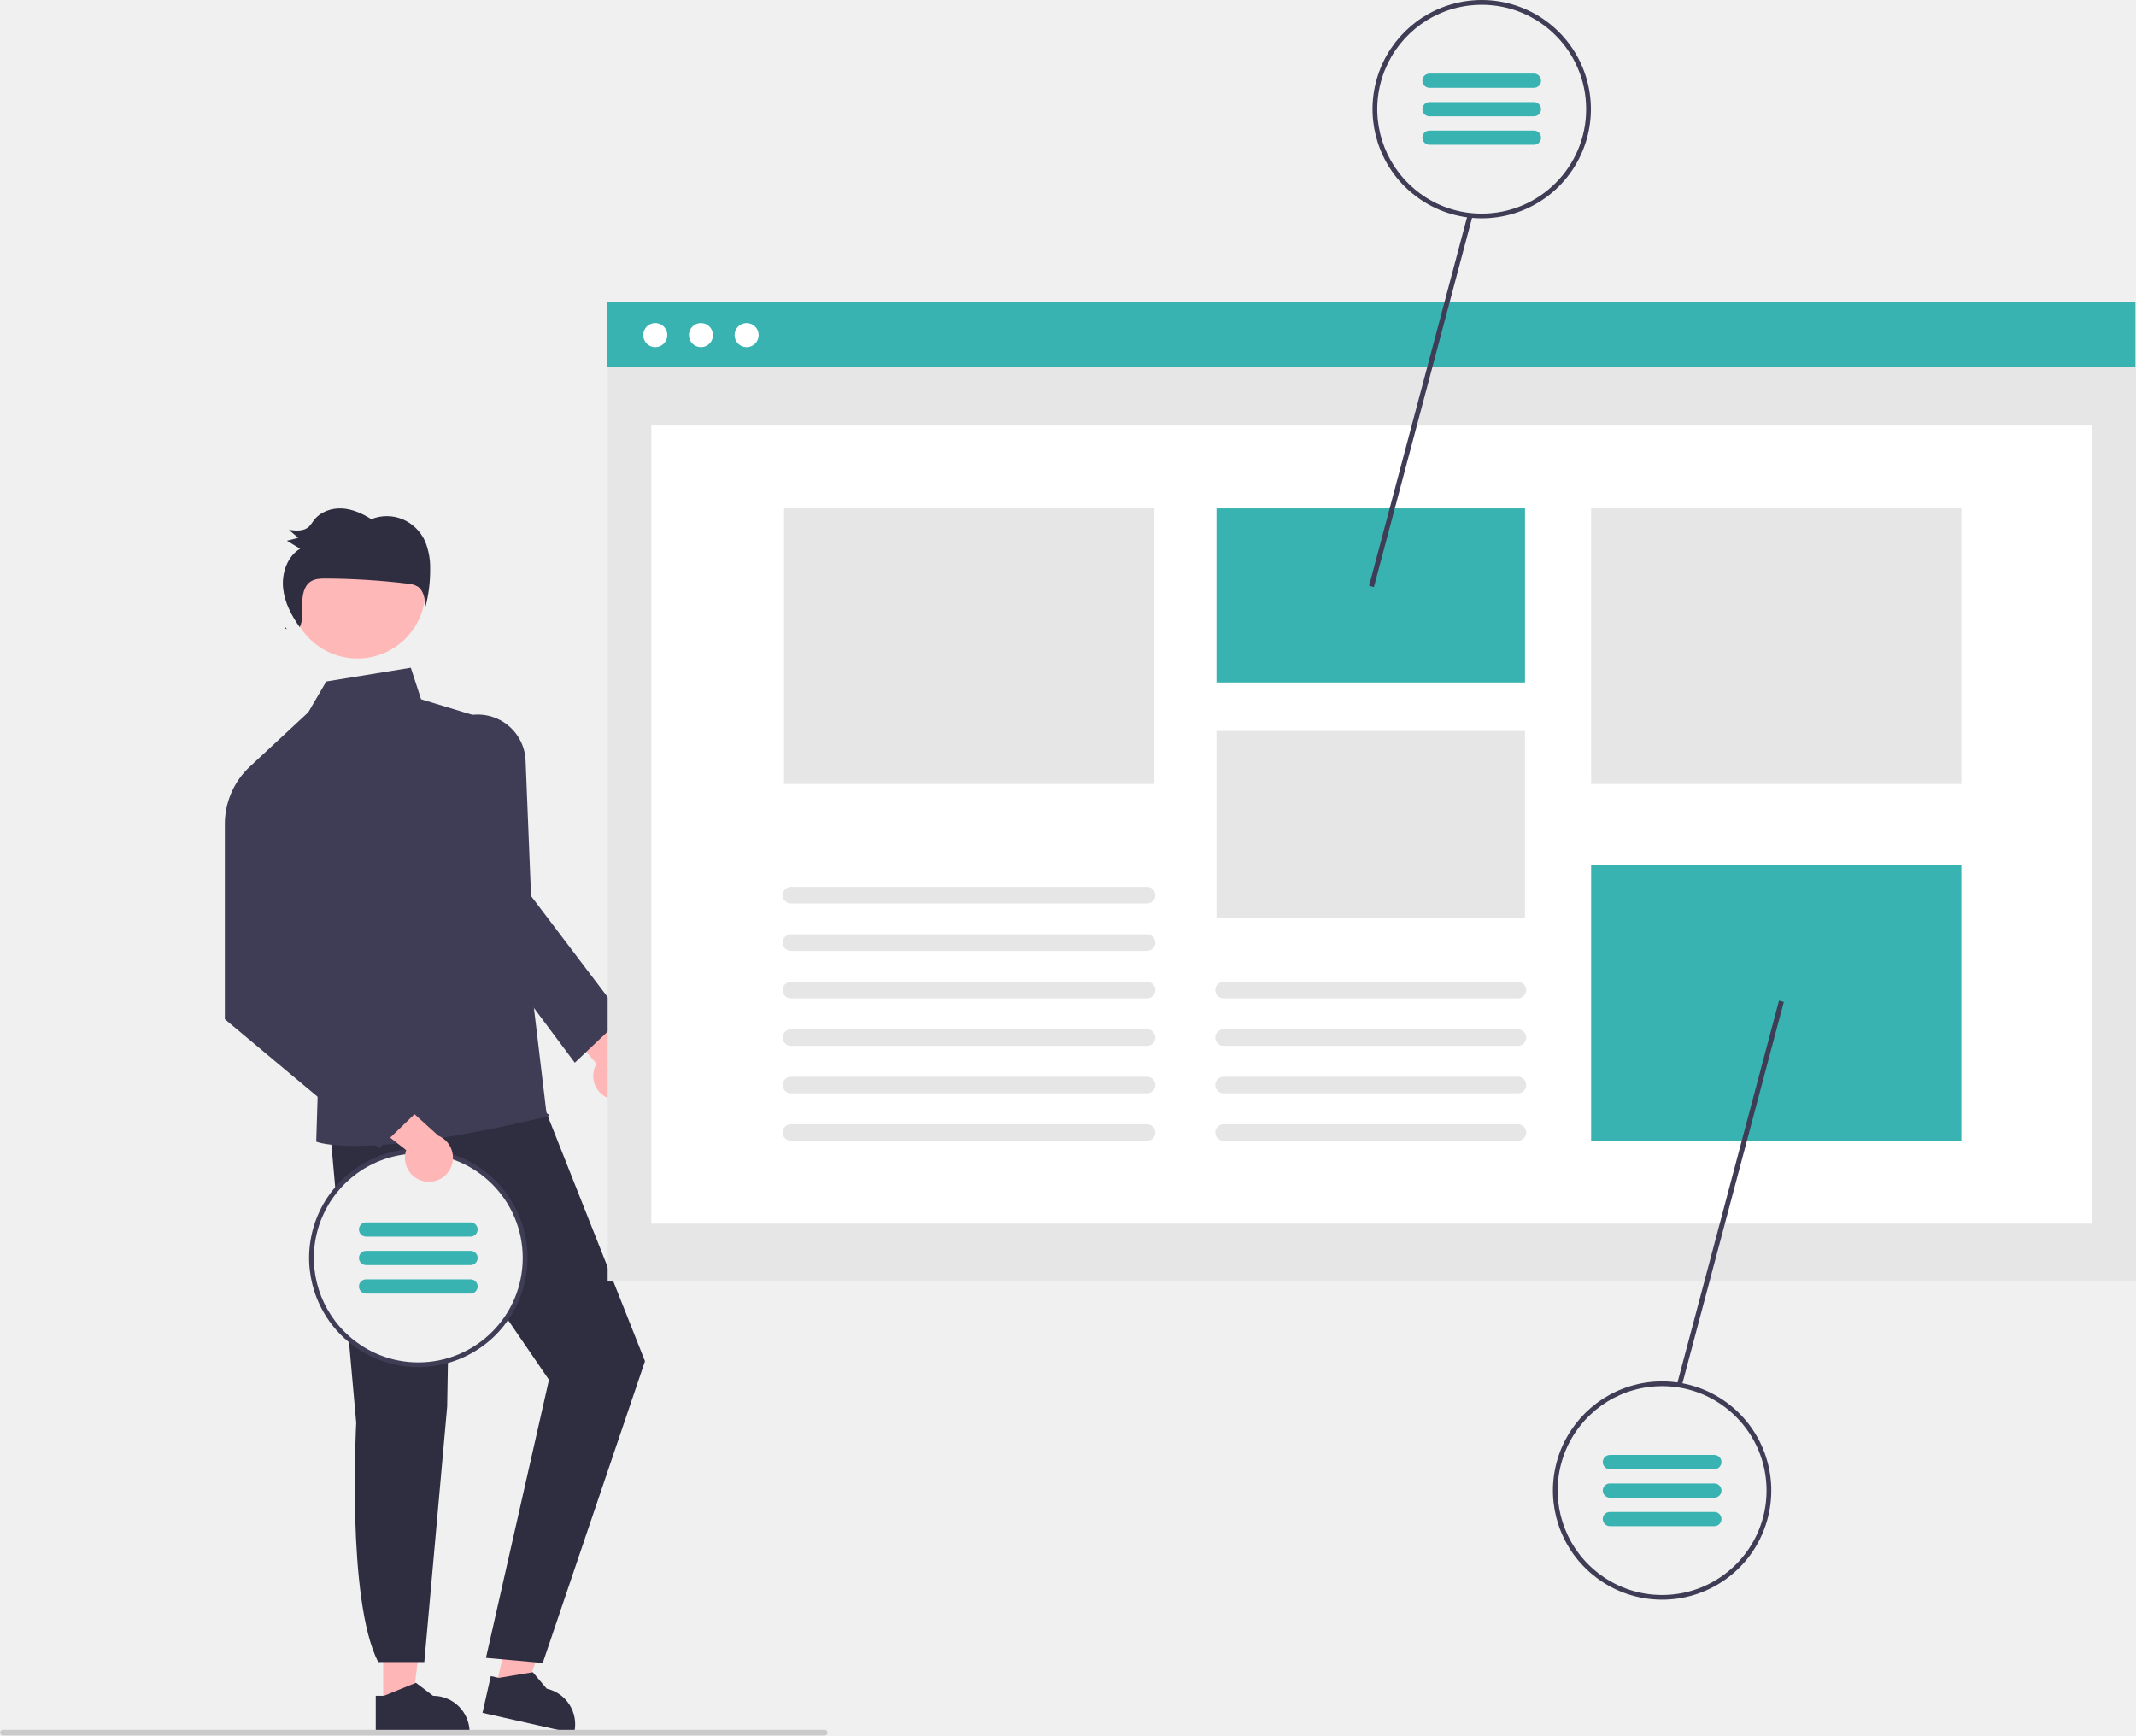
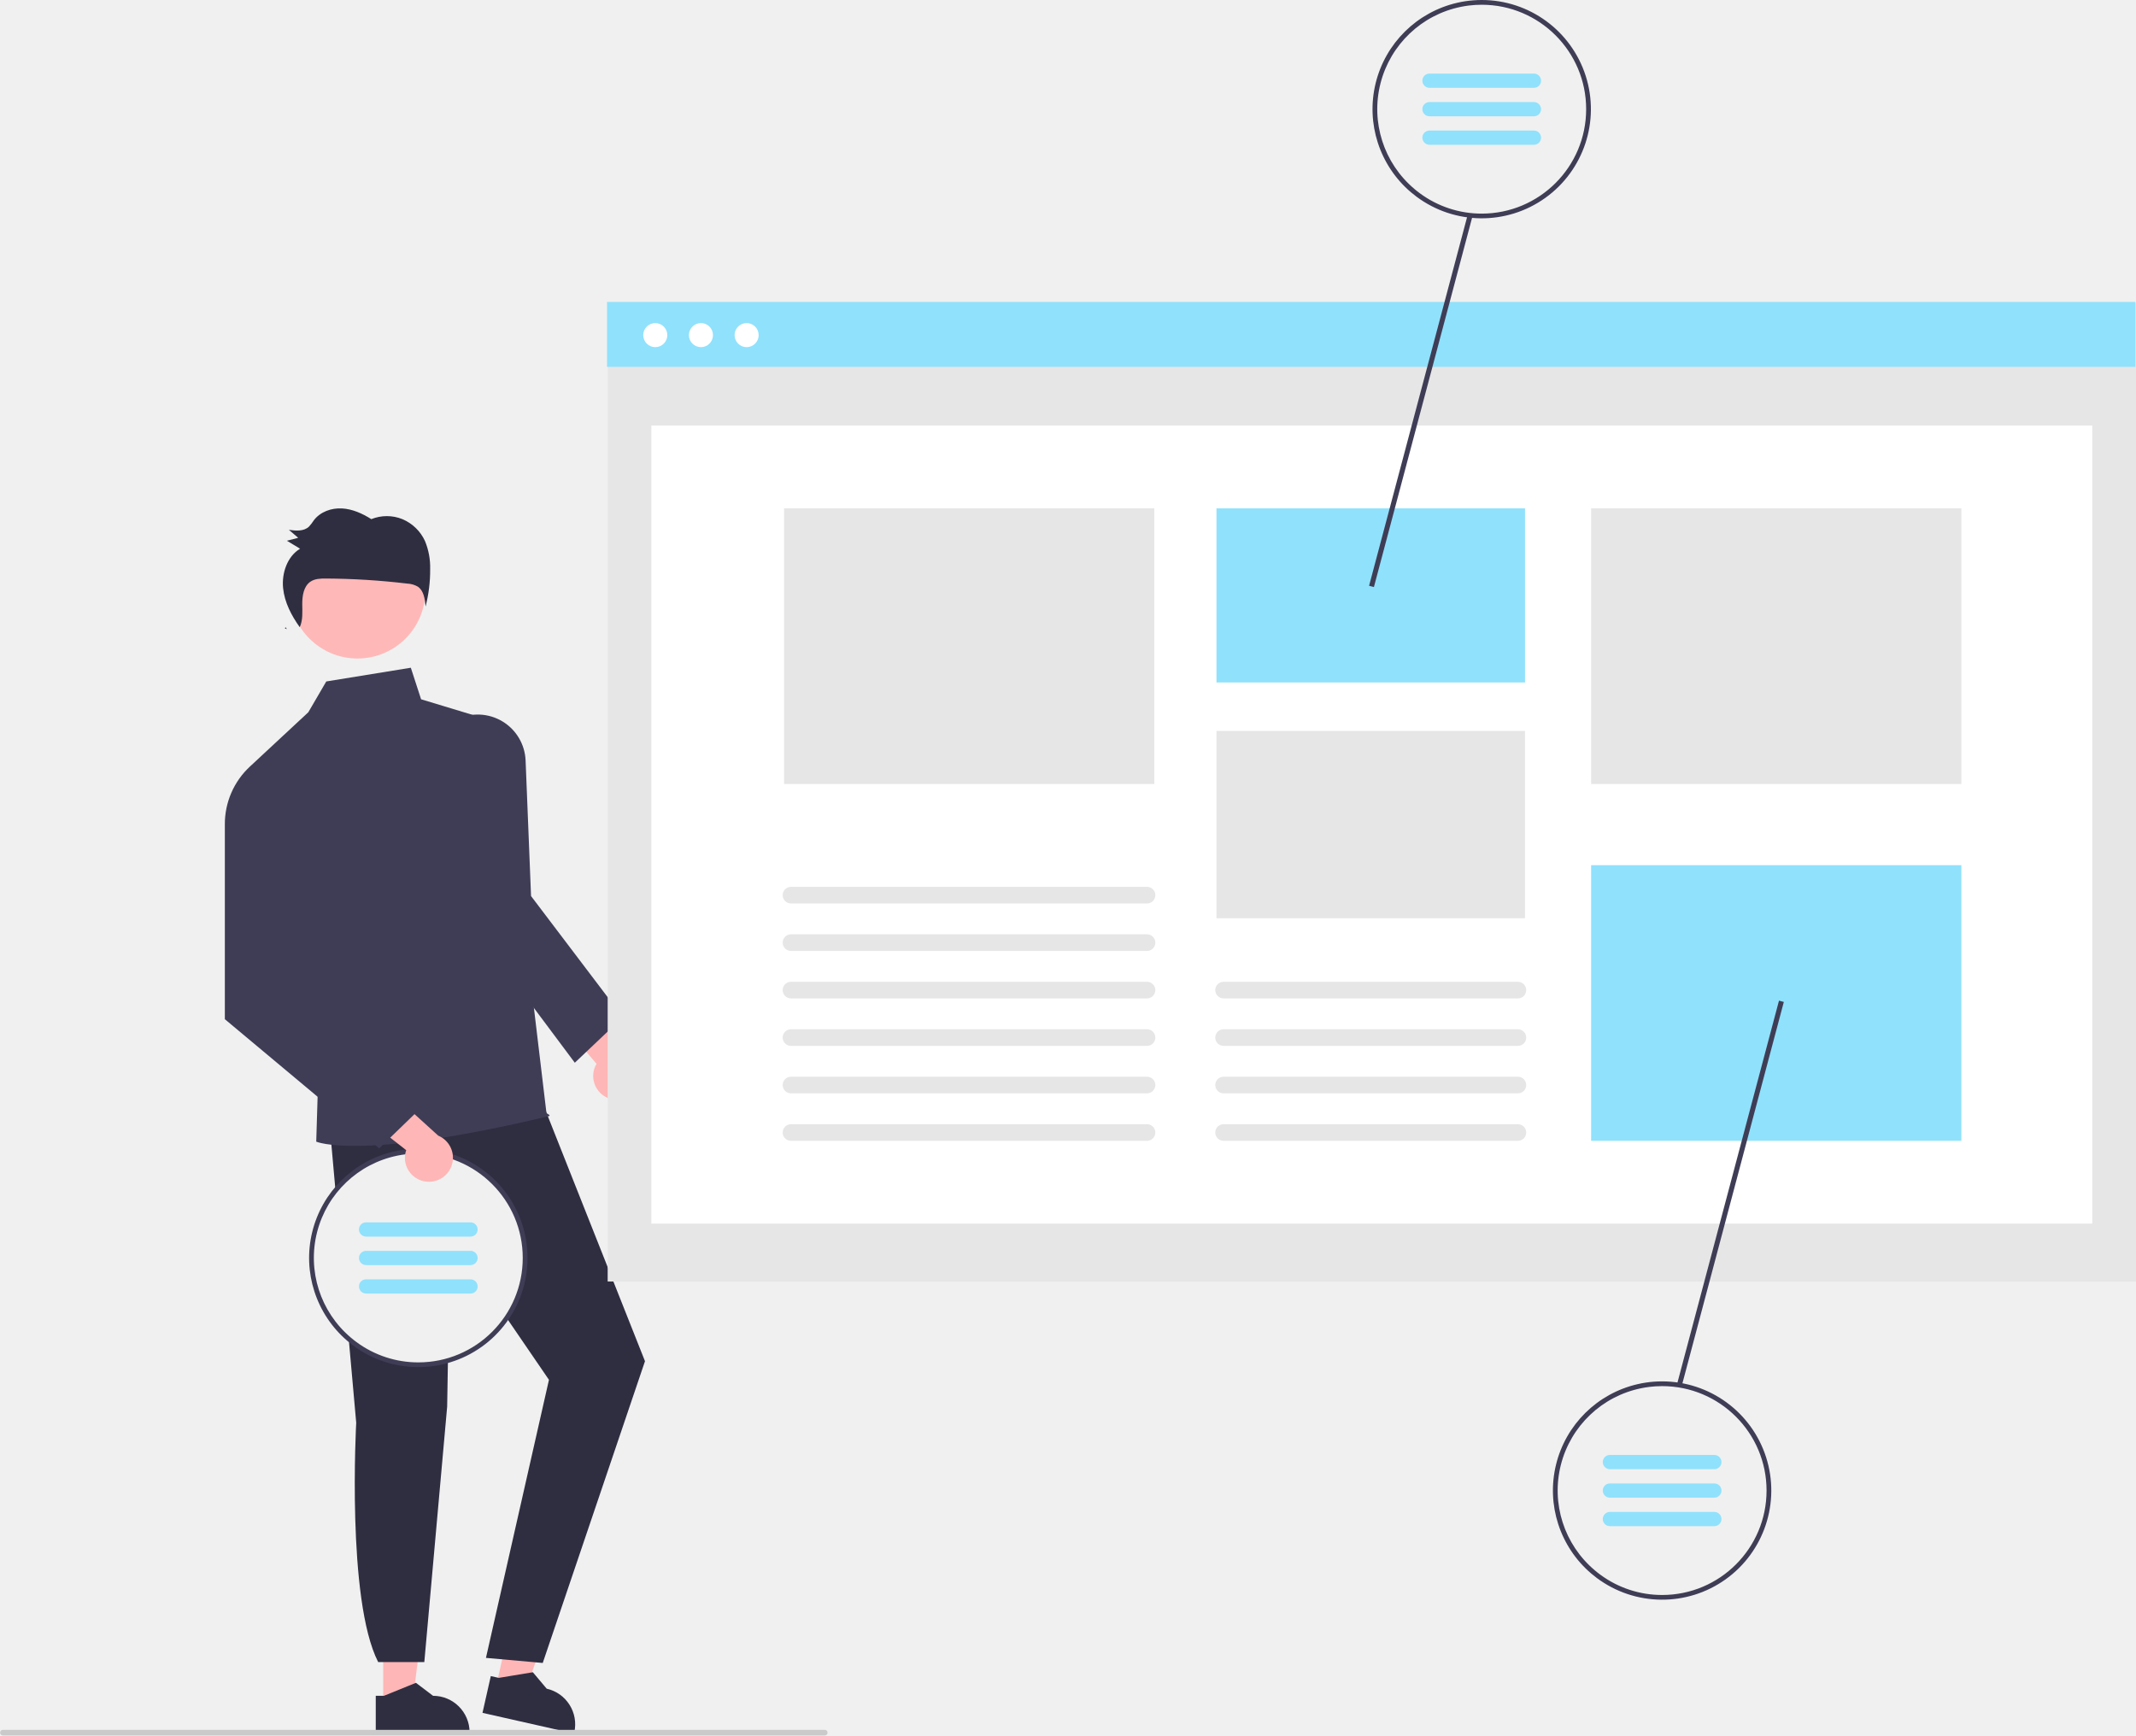
<svg xmlns="http://www.w3.org/2000/svg" data-name="Layer 1" width="899.866" height="731.191" viewBox="0 0 899.866 731.191">
  <path d="M406.497,547.154a10.056,10.056,0,0,1-5.126-14.543l-23.075-27.286,18.438-2.205,19.086,26.249a10.11,10.11,0,0,1-9.323,17.784Z" transform="translate(-150.0669 -84.40466)" fill="#ffb6b6" />
  <polygon points="161.428 718.482 173.687 718.481 179.52 671.193 161.425 671.194 161.428 718.482" fill="#ffb6b6" />
  <path d="M308.367,798.884l3.451-0,13.472-5.479,7.221,5.478h.001A15.387,15.387,0,0,1,347.899,814.269v.5l-39.531.001Z" transform="translate(-150.0669 -84.40466)" fill="#2f2e41" />
  <polygon points="208.937 710.756 220.896 713.456 237.001 668.614 219.351 664.629 208.937 710.756" fill="#ffb6b6" />
  <path d="M356.835,790.567l3.366.76,14.348-2.377,5.837,6.934.001 0a15.387,15.387,0,0,1,11.619,18.398l-.11.488-38.56-8.706Z" transform="translate(-150.0669 -84.40466)" fill="#2f2e41" />
  <path d="M289.05,559.645l11.086,124.209s-4.154,74.57,9.25,100.81h19.439l9.625-107.62,1.209-72.235L381.335,665.751,354.79,782.905l23.925,2.139,43.075-127.139L374.467,538.551Z" transform="translate(-150.0669 -84.40466)" fill="#2f2e41" />
  <circle cx="150.594" cy="248.849" r="28.591" fill="#ffb8b8" />
  <path d="M360.682,389.09,327.466,379.026l-4.323-13.293-35.62,5.782-7.568,12.977-24.499,22.781L284.159,537.058l-.869,28.346s18.371,8.271,98.045-10.772c.955-.228-1.045-1.228-1.045-1.228Z" transform="translate(-150.0669 -84.40466)" fill="#3f3d56" />
  <path d="M392.226,532.155,353.29,480.015l-11.038-92.406.322-.155a20.182,20.182,0,0,1,28.92,17.373l2.295,57.101,38.67,51.031Z" transform="translate(-150.0669 -84.40466)" fill="#3f3d56" />
  <path d="M270.931,349.476q-.299-.408-.592-.822c-.079.166-.141.338-.231.5Z" transform="translate(-150.0669 -84.40466)" fill="#2f2e41" />
  <path d="M329.101,312.34a18.243,18.243,0,0,0-9.545-9.222,17.417,17.417,0,0,0-13.058.011c-3.78-2.388-7.979-4.281-12.402-4.516s-9.099,1.406-11.825,5.018a19.302,19.302,0,0,1-2.066,2.684c-2.191,2.029-5.521,1.736-8.433,1.321q1.959,1.679,3.919,3.358-2.372.62-4.744,1.239,2.768,1.679,5.535,3.357c-5.356,3.215-7.791,10.232-7.148,16.605.608,6.034,3.521,11.551,7.004,16.456,1.389-2.932,1.09-6.439,1.067-9.741-.024-3.489.593-7.45,3.389-9.4,1.886-1.315,4.311-1.374,6.584-1.361a302.507,302.507,0,0,1,34.316,2.142,9.66,9.66,0,0,1,4.394,1.274c2.519,1.718,3.009,5.264,3.262,8.375a60.682,60.682,0,0,0,1.937-15.731A28.995,28.995,0,0,0,329.101,312.34Z" transform="translate(-150.0669 -84.40466)" fill="#2f2e41" />
  <circle cx="176.224" cy="530" r="45" fill="#f0f0f0" />
  <path d="M326.29,568.405a46.247,46.247,0,0,0-6.91.52c-1.17.17-2.31.39-3.44.66a45.977,45.977,0,0,0-19.49,79.8c.77.65,1.55,1.28,2.36,1.88a45.99,45.99,0,1,0,27.48-82.86Zm0,90a43.746,43.746,0,0,1-26-8.53c-.82-.6-1.61-1.22-2.38-1.88a43.974,43.974,0,0,1,19.62-76.71c1.12-.23,2.24-.41,3.38-.55a43.53,43.53,0,0,1,5.38-.33,44,44,0,1,1,0,88Z" transform="translate(-150.0669 -84.40466)" fill="#3f3d56" />
-   <rect x="301.29" y="599.405" width="50" height="6" rx="3" transform="translate(502.514 1120.405) rotate(-180)" fill="#39b3b2" />
-   <rect x="301.29" y="611.405" width="50" height="6" rx="3" transform="translate(502.514 1144.405) rotate(-180)" fill="#39b3b2" />
-   <rect x="301.29" y="623.405" width="50" height="6" rx="3" transform="translate(502.514 1168.405) rotate(180)" fill="#39b3b2" />
+   <rect x="301.29" y="599.405" width="50" height="6" rx="3" transform="translate(502.514 1120.405) rotate(-180)" fill="#90e1fc" />
+   <rect x="301.29" y="611.405" width="50" height="6" rx="3" transform="translate(502.514 1144.405) rotate(-180)" fill="#90e1fc" />
+   <rect x="301.29" y="623.405" width="50" height="6" rx="3" transform="translate(502.514 1168.405) rotate(180)" fill="#90e1fc" />
  <path d="M329.17,582.179a10.056,10.056,0,0,1-7.98-13.194l-28.149-22.014,17.603-5.914,24.032,21.811a10.11,10.11,0,0,1-5.506,19.31Z" transform="translate(-150.0669 -84.40466)" fill="#ffb6b6" />
  <path d="M272.79,406.905l-17.335.368a33.073,33.073,0,0,0-10.665,24.632v81.909l65.048,54.384,21.034-20.368-48.416-52.749Z" transform="translate(-150.0669 -84.40466)" fill="#3f3d56" />
  <rect x="256.004" y="127.573" width="643.862" height="412.358" fill="#e6e6e6" />
  <rect x="274.416" y="179.293" width="607.039" height="336.243" fill="#fff" />
-   <rect x="255.73" y="127.208" width="643.862" height="27.354" fill="#39b3b2" />
+   <rect x="255.73" y="127.208" width="643.862" height="27.354" fill="#90e1fc" />
  <circle cx="276.057" cy="141.192" r="5.07" fill="#fff" />
  <circle cx="295.3" cy="141.192" r="5.07" fill="#fff" />
  <circle cx="314.544" cy="141.192" r="5.07" fill="#fff" />
-   <rect x="512.479" y="214.181" width="129.984" height="73.348" fill="#39b3b2" />
+   <rect x="512.479" y="214.181" width="129.984" height="73.348" fill="#90e1fc" />
  <rect x="512.479" y="307.955" width="129.984" height="78.919" fill="#e6e6e6" />
  <rect x="670.317" y="214.181" width="155.981" height="116.125" fill="#e6e6e6" />
-   <rect x="670.317" y="364.523" width="155.981" height="116.125" fill="#39b3b2" />
+   <rect x="670.317" y="364.523" width="155.981" height="116.125" fill="#90e1fc" />
  <rect x="330.317" y="214.181" width="155.981" height="116.125" fill="#e6e6e6" />
  <polygon points="621.208 79.642 576.774 246.796 578.81 247.337 622.827 81.748 621.208 79.642" fill="#3f3d56" />
  <polygon points="749.464 421.592 705.447 587.182 707.066 589.288 751.5 422.133 749.464 421.592" fill="#3f3d56" />
  <path d="M633.29,485.052h-150a3.5,3.5,0,0,1,0-7h150a3.5,3.5,0,0,1,0,7Z" transform="translate(-150.0669 -84.40466)" fill="#e6e6e6" />
  <path d="M633.29,465.052h-150a3.5,3.5,0,0,1,0-7h150a3.5,3.5,0,0,1,0,7Z" transform="translate(-150.0669 -84.40466)" fill="#e6e6e6" />
  <path d="M633.29,505.052h-150a3.5,3.5,0,0,1,0-7h150a3.5,3.5,0,0,1,0,7Z" transform="translate(-150.0669 -84.40466)" fill="#e6e6e6" />
  <path d="M633.29,525.052h-150a3.5,3.5,0,1,1,0-7h150a3.5,3.5,0,0,1,0,7Z" transform="translate(-150.0669 -84.40466)" fill="#e6e6e6" />
  <path d="M633.29,545.052h-150a3.5,3.5,0,1,1,0-7h150a3.5,3.5,0,0,1,0,7Z" transform="translate(-150.0669 -84.40466)" fill="#e6e6e6" />
  <path d="M633.29,565.052h-150a3.5,3.5,0,1,1,0-7h150a3.5,3.5,0,0,1,0,7Z" transform="translate(-150.0669 -84.40466)" fill="#e6e6e6" />
  <path d="M789.538,505.052h-124a3.5,3.5,0,0,1,0-7h124a3.5,3.5,0,0,1,0,7Z" transform="translate(-150.0669 -84.40466)" fill="#e6e6e6" />
  <path d="M789.538,525.052h-124a3.5,3.5,0,1,1,0-7h124a3.5,3.5,0,0,1,0,7Z" transform="translate(-150.0669 -84.40466)" fill="#e6e6e6" />
  <path d="M789.538,545.052h-124a3.5,3.5,0,1,1,0-7h124a3.5,3.5,0,0,1,0,7Z" transform="translate(-150.0669 -84.40466)" fill="#e6e6e6" />
  <path d="M789.538,565.052h-124a3.5,3.5,0,1,1,0-7h124a3.5,3.5,0,0,1,0,7Z" transform="translate(-150.0669 -84.40466)" fill="#e6e6e6" />
  <circle cx="624.224" cy="46" r="45" fill="#f0f0f0" />
  <path d="M774.29,84.405a46.247,46.247,0,0,0-6.91.52c-1.17.17-2.31.39-3.44.66a45.977,45.977,0,0,0-19.49,79.8c.77.65,1.55,1.28,2.36,1.88a45.99,45.99,0,1,0,27.48-82.86Zm0,90a43.746,43.746,0,0,1-26-8.53c-.82-.6-1.61-1.22-2.38-1.88a43.974,43.974,0,0,1,19.62-76.71c1.12-.23,2.24-.41,3.38-.55a43.53,43.53,0,0,1,5.38-.33,44,44,0,0,1,0,88Z" transform="translate(-150.0669 -84.40466)" fill="#3f3d56" />
-   <rect x="749.29" y="115.405" width="50" height="6" rx="3" transform="translate(1398.514 152.4047) rotate(-180)" fill="#39b3b2" />
-   <rect x="749.29" y="127.405" width="50" height="6" rx="3" transform="translate(1398.514 176.4047) rotate(-180)" fill="#39b3b2" />
-   <rect x="749.29" y="139.405" width="50" height="6" rx="3" transform="translate(1398.514 200.4047) rotate(180)" fill="#39b3b2" />
+   <rect x="749.29" y="115.405" width="50" height="6" rx="3" transform="translate(1398.514 152.4047) rotate(-180)" fill="#90e1fc" />
+   <rect x="749.29" y="127.405" width="50" height="6" rx="3" transform="translate(1398.514 176.4047) rotate(-180)" fill="#90e1fc" />
+   <rect x="749.29" y="139.405" width="50" height="6" rx="3" transform="translate(1398.514 200.4047) rotate(180)" fill="#90e1fc" />
  <circle cx="700.224" cy="628" r="45" fill="#f0f0f0" />
  <path d="M850.29,666.405a46.247,46.247,0,0,0-6.91.52c-1.17.17-2.31.39-3.44.66a45.977,45.977,0,0,0-19.49,79.8c.77.65,1.55,1.28,2.36,1.88a45.99,45.99,0,1,0,27.48-82.86Zm0,90a43.746,43.746,0,0,1-26-8.53c-.82-.6-1.61-1.22-2.38-1.88a43.974,43.974,0,0,1,19.62-76.71c1.12-.23,2.24-.41,3.38-.55a43.53,43.53,0,0,1,5.38-.33,44,44,0,0,1,0,88Z" transform="translate(-150.0669 -84.40466)" fill="#3f3d56" />
-   <rect x="825.29" y="697.405" width="50" height="6" rx="3" transform="translate(1550.514 1316.405) rotate(-180)" fill="#39b3b2" />
-   <rect x="825.29" y="709.405" width="50" height="6" rx="3" transform="translate(1550.514 1340.405) rotate(-180)" fill="#39b3b2" />
-   <rect x="825.29" y="721.405" width="50" height="6" rx="3" transform="translate(1550.514 1364.405) rotate(180)" fill="#39b3b2" />
+   <rect x="825.29" y="697.405" width="50" height="6" rx="3" transform="translate(1550.514 1316.405) rotate(-180)" fill="#90e1fc" />
+   <rect x="825.29" y="709.405" width="50" height="6" rx="3" transform="translate(1550.514 1340.405) rotate(-180)" fill="#90e1fc" />
+   <rect x="825.29" y="721.405" width="50" height="6" rx="3" transform="translate(1550.514 1364.405) rotate(180)" fill="#90e1fc" />
  <path d="M497.552,815.595h-346.294a1.191,1.191,0,0,1,0-2.381h346.294a1.191,1.191,0,0,1,0,2.381Z" transform="translate(-150.0669 -84.40466)" fill="#cacaca" />
</svg>
